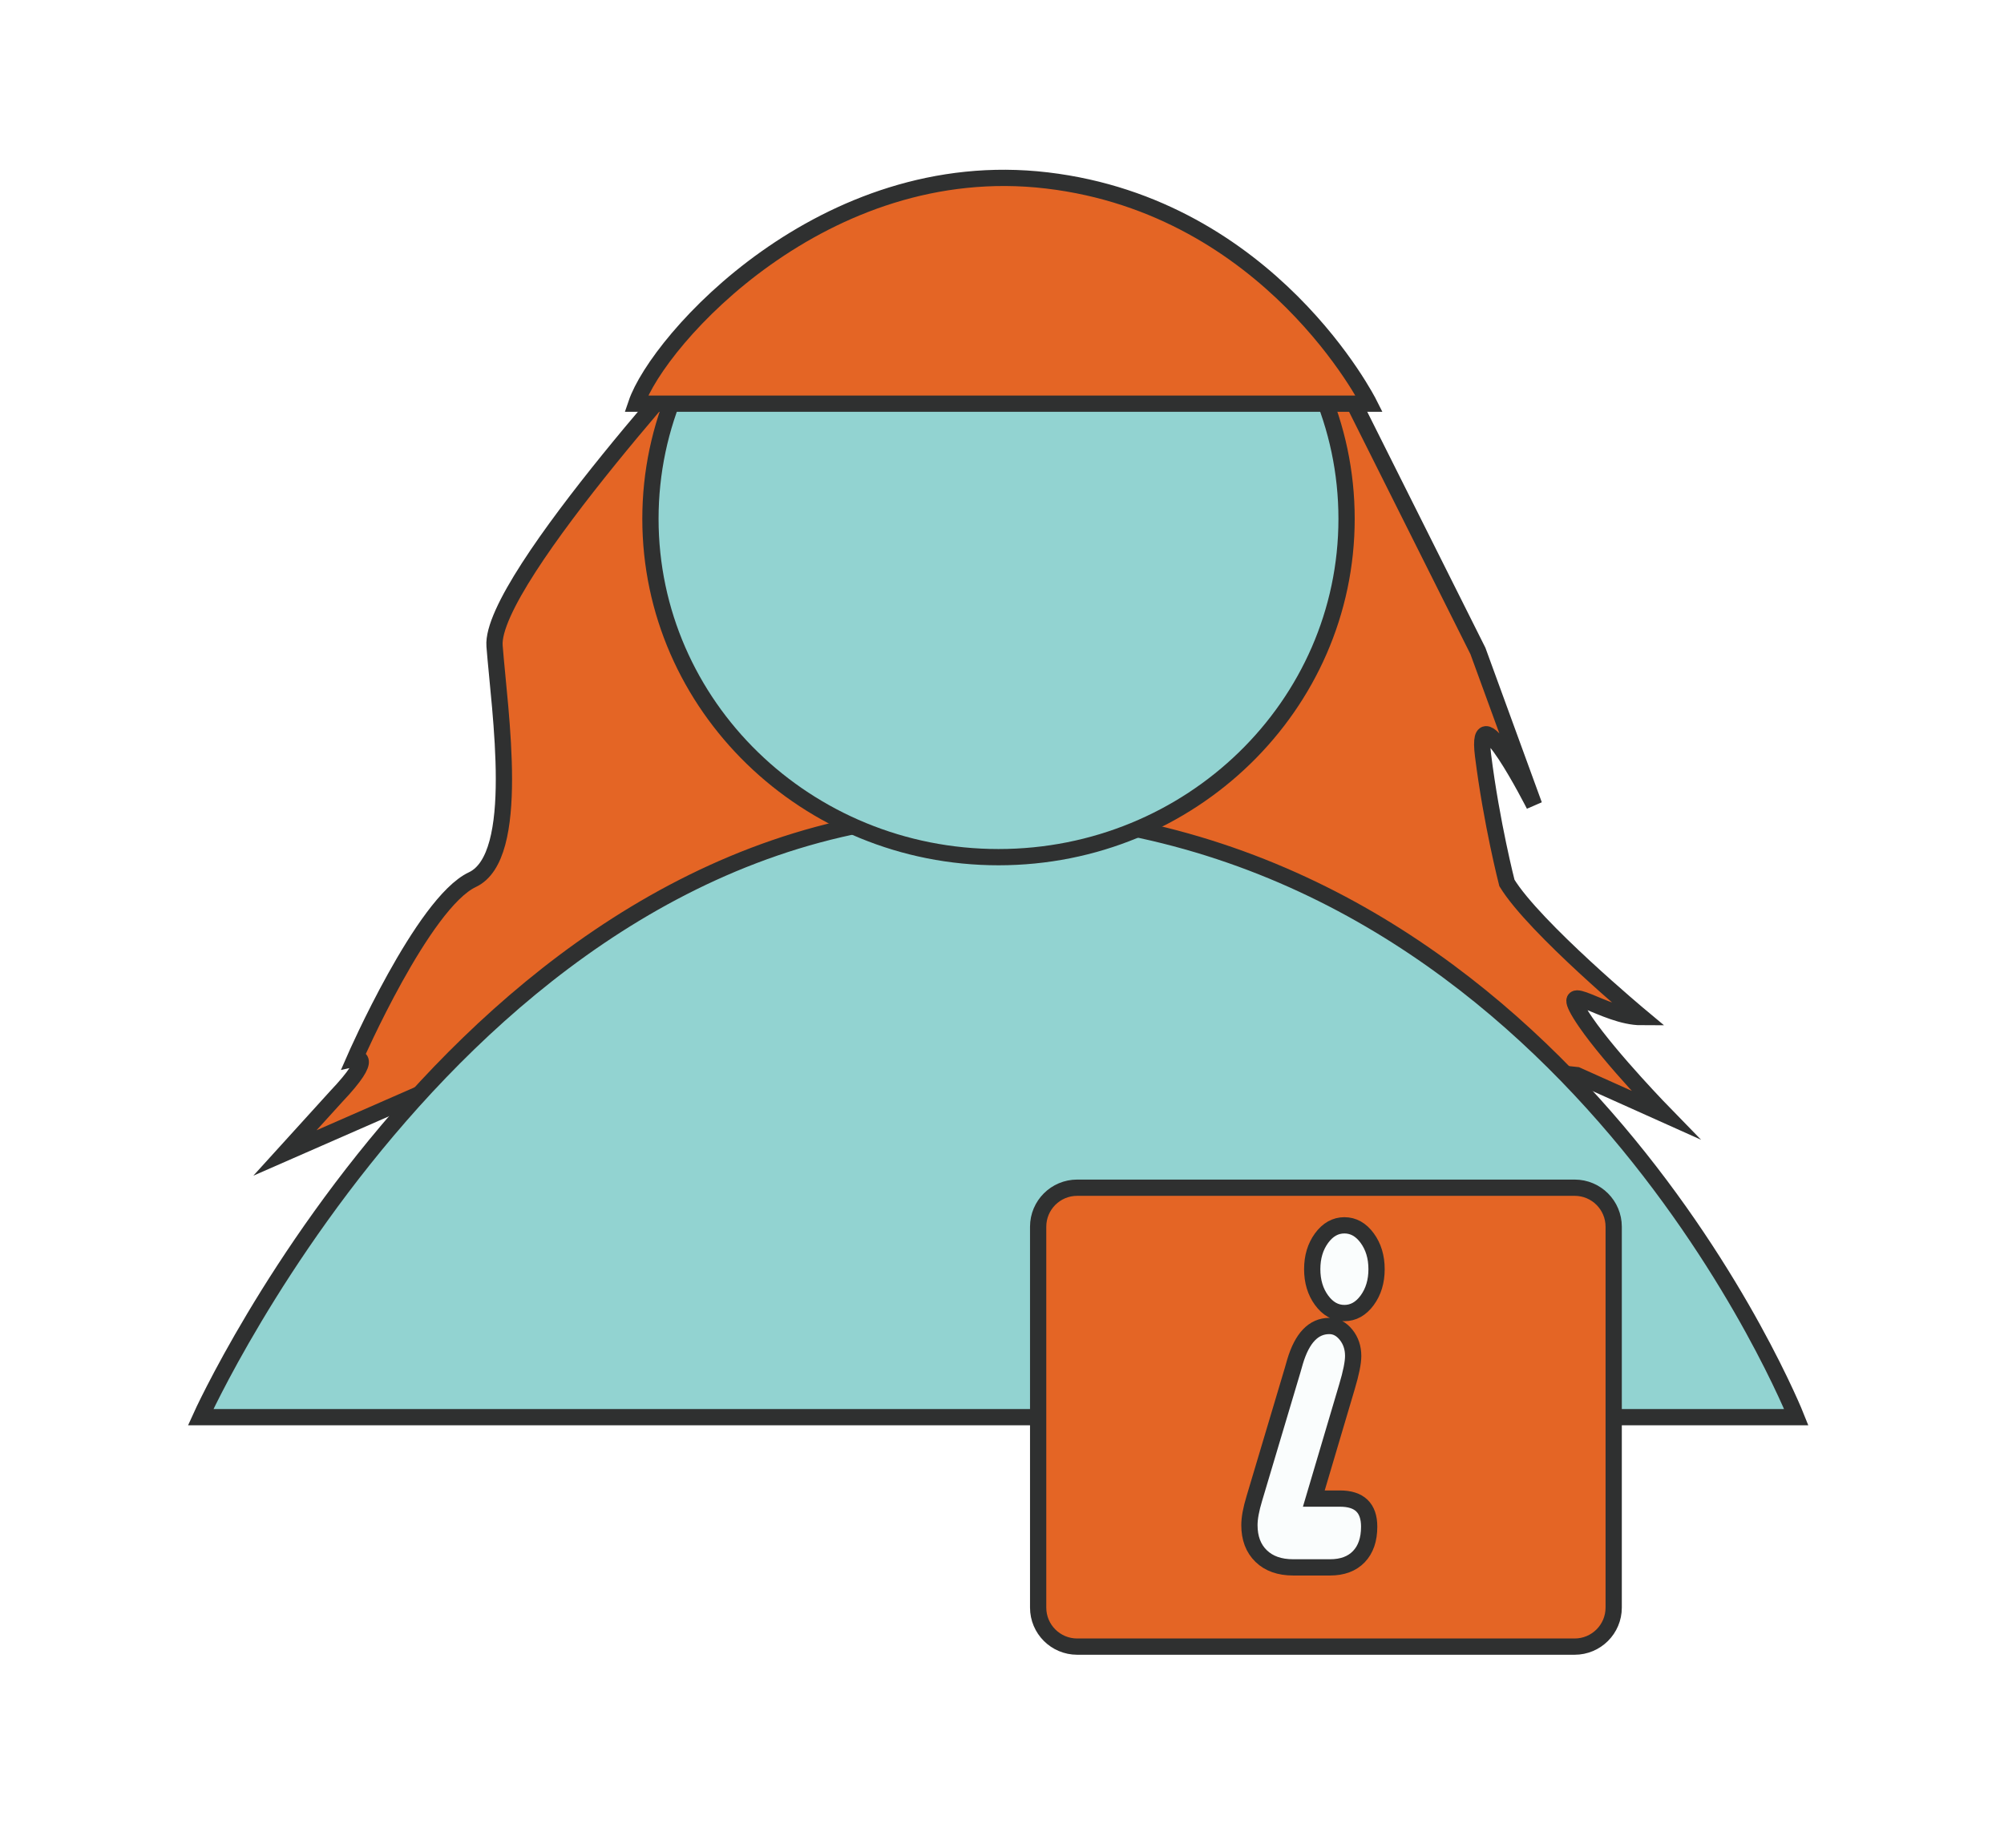
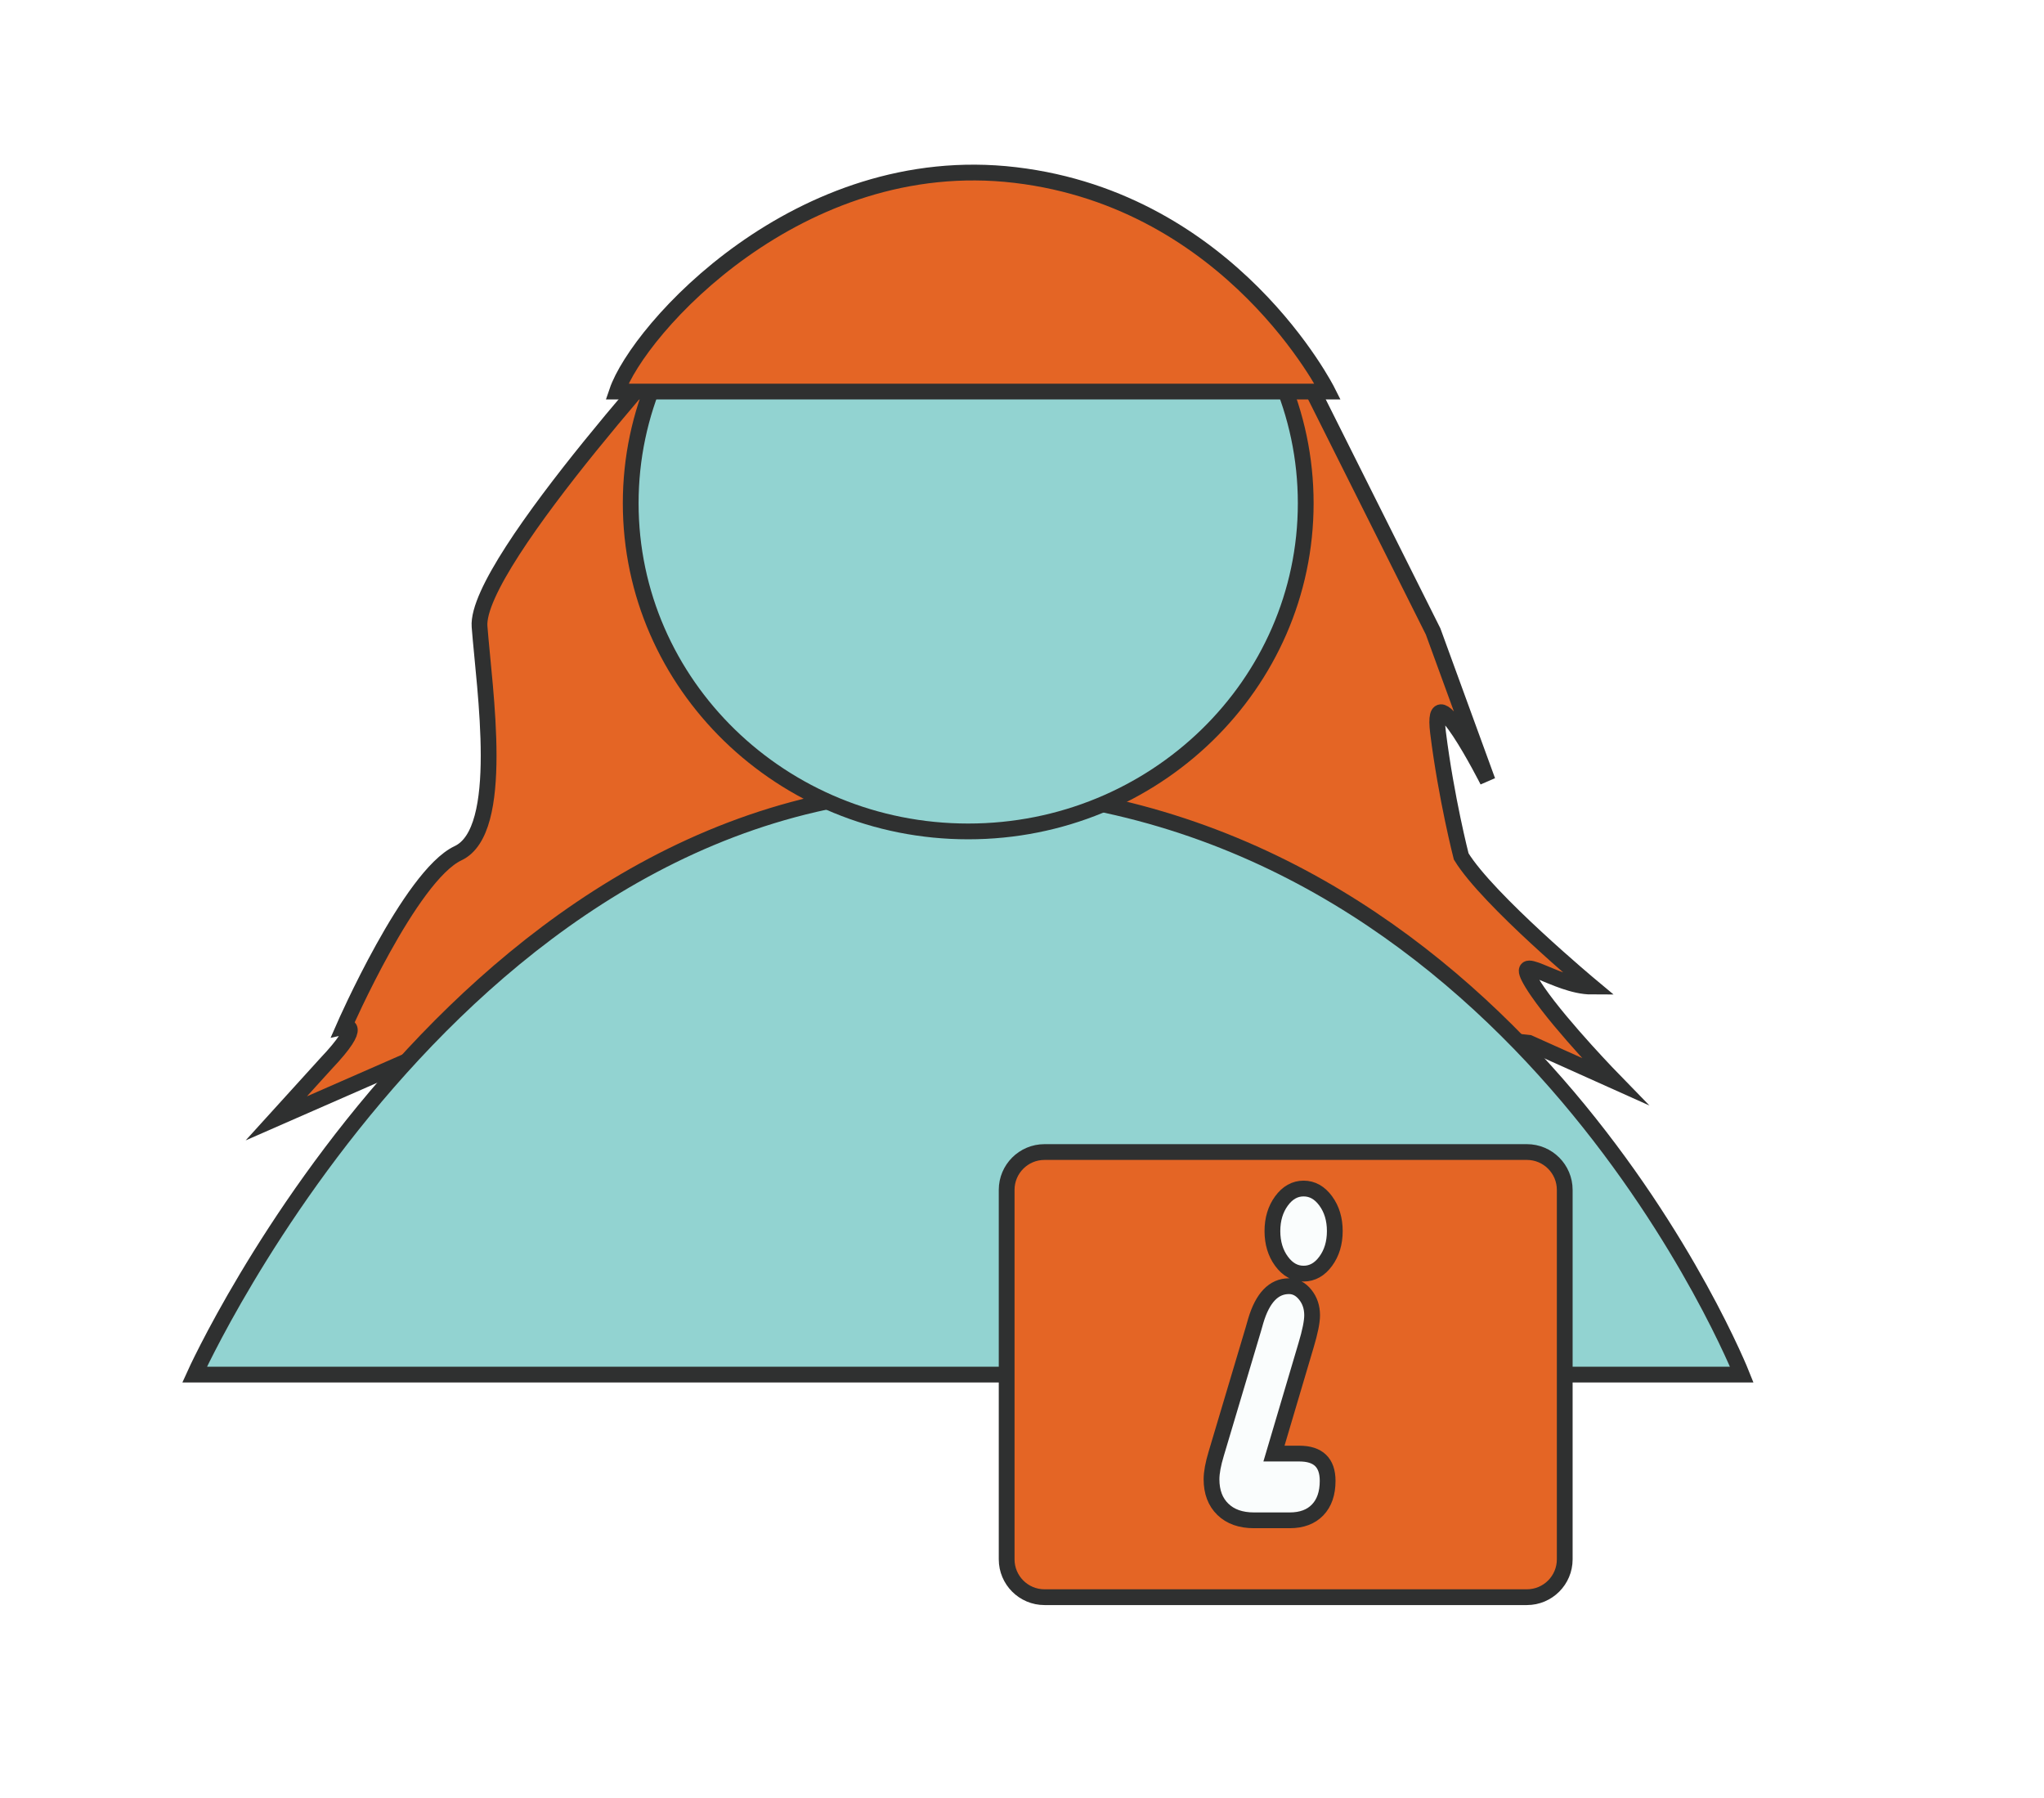
- <svg xmlns="http://www.w3.org/2000/svg" id="Layer_20" data-name="Layer 20" viewBox="0 0 616.17 568.22">
+ <svg xmlns="http://www.w3.org/2000/svg" id="Layer_20" data-name="Layer 20" viewBox="0 0 648.13 570.08">
  <defs>
    <style>
      .cls-1 {
        fill: #fafdfd;
      }

      .cls-1, .cls-2, .cls-3 {
        stroke: #2f3030;
        stroke-miterlimit: 10;
        stroke-width: 5px;
      }

      .cls-2 {
        fill: #e46525;
      }

      .cls-3 {
        fill: #92d3d1;
      }
    </style>
  </defs>
  <path class="cls-2" d="m223.56,99.22s-73.07,79.08-71.5,99.46c1.57,20.38,8.38,64.71-6.81,71.85-15.2,7.13-36.16,55.03-36.16,55.03,0,0,6.81-1.53-5.76,11.72l-15.72,17.32,58.17-25.48,102.18-5.1,116.86,1.53s74.94,1.53,76.51,1.02,43.49,4.08,43.49,4.08l27.25,12.23s-16.62-17.04-24.49-28.46c-.63-.91-1.2-1.79-1.71-2.62-6.81-11.21,7.34,1.02,18.86,1.02,0,0-33.01-27.52-41.4-41.27,0,0-4.72-18.34-7.34-39.24-2.62-20.89,15.72,15.29,15.72,15.29l-17.29-47.39-48.35-96.58-182.52-4.41Z" />
  <path class="cls-3" d="m61.7,435.85h490.61s-68.88-173.43-235.24-185.39c-166.36-11.96-255.37,185.39-255.37,185.39Z" />
  <ellipse class="cls-3" cx="307.01" cy="159.56" rx="107.02" ry="104.06" />
  <rect class="cls-2" x="319.2" y="365.28" width="176.96" height="141.14" rx="12" ry="12" />
  <path class="cls-1" d="m403.96,460.89h8.05c5.98,0,8.97,2.88,8.97,8.64,0,3.95-1.06,7.02-3.17,9.22-2.11,2.2-5.07,3.3-8.87,3.3h-11.32c-4.18,0-7.47-1.16-9.86-3.49-2.4-2.33-3.6-5.5-3.6-9.51,0-2.14.5-4.85,1.5-8.15l11.75-39.4.78-2.72c2.18-7.31,5.7-10.97,10.54-10.97,1.99,0,3.71.91,5.16,2.72,1.45,1.81,2.17,3.98,2.17,6.5,0,2.07-.64,5.24-1.92,9.51l-10.18,34.35Zm9.4-84.04c2.75,0,5.09,1.31,7.01,3.93s2.88,5.81,2.88,9.56-.96,6.94-2.88,9.56-4.26,3.93-7.01,3.93-5.09-1.31-7.01-3.93c-1.92-2.62-2.88-5.81-2.88-9.56s.96-6.94,2.88-9.56c1.92-2.62,4.26-3.93,7.01-3.93Z" />
  <path class="cls-2" d="m195.63,124.15h225.35s-30.31-60.5-99.04-68.65c-68.73-8.15-119.63,48.98-126.31,68.65Z" />
</svg>
